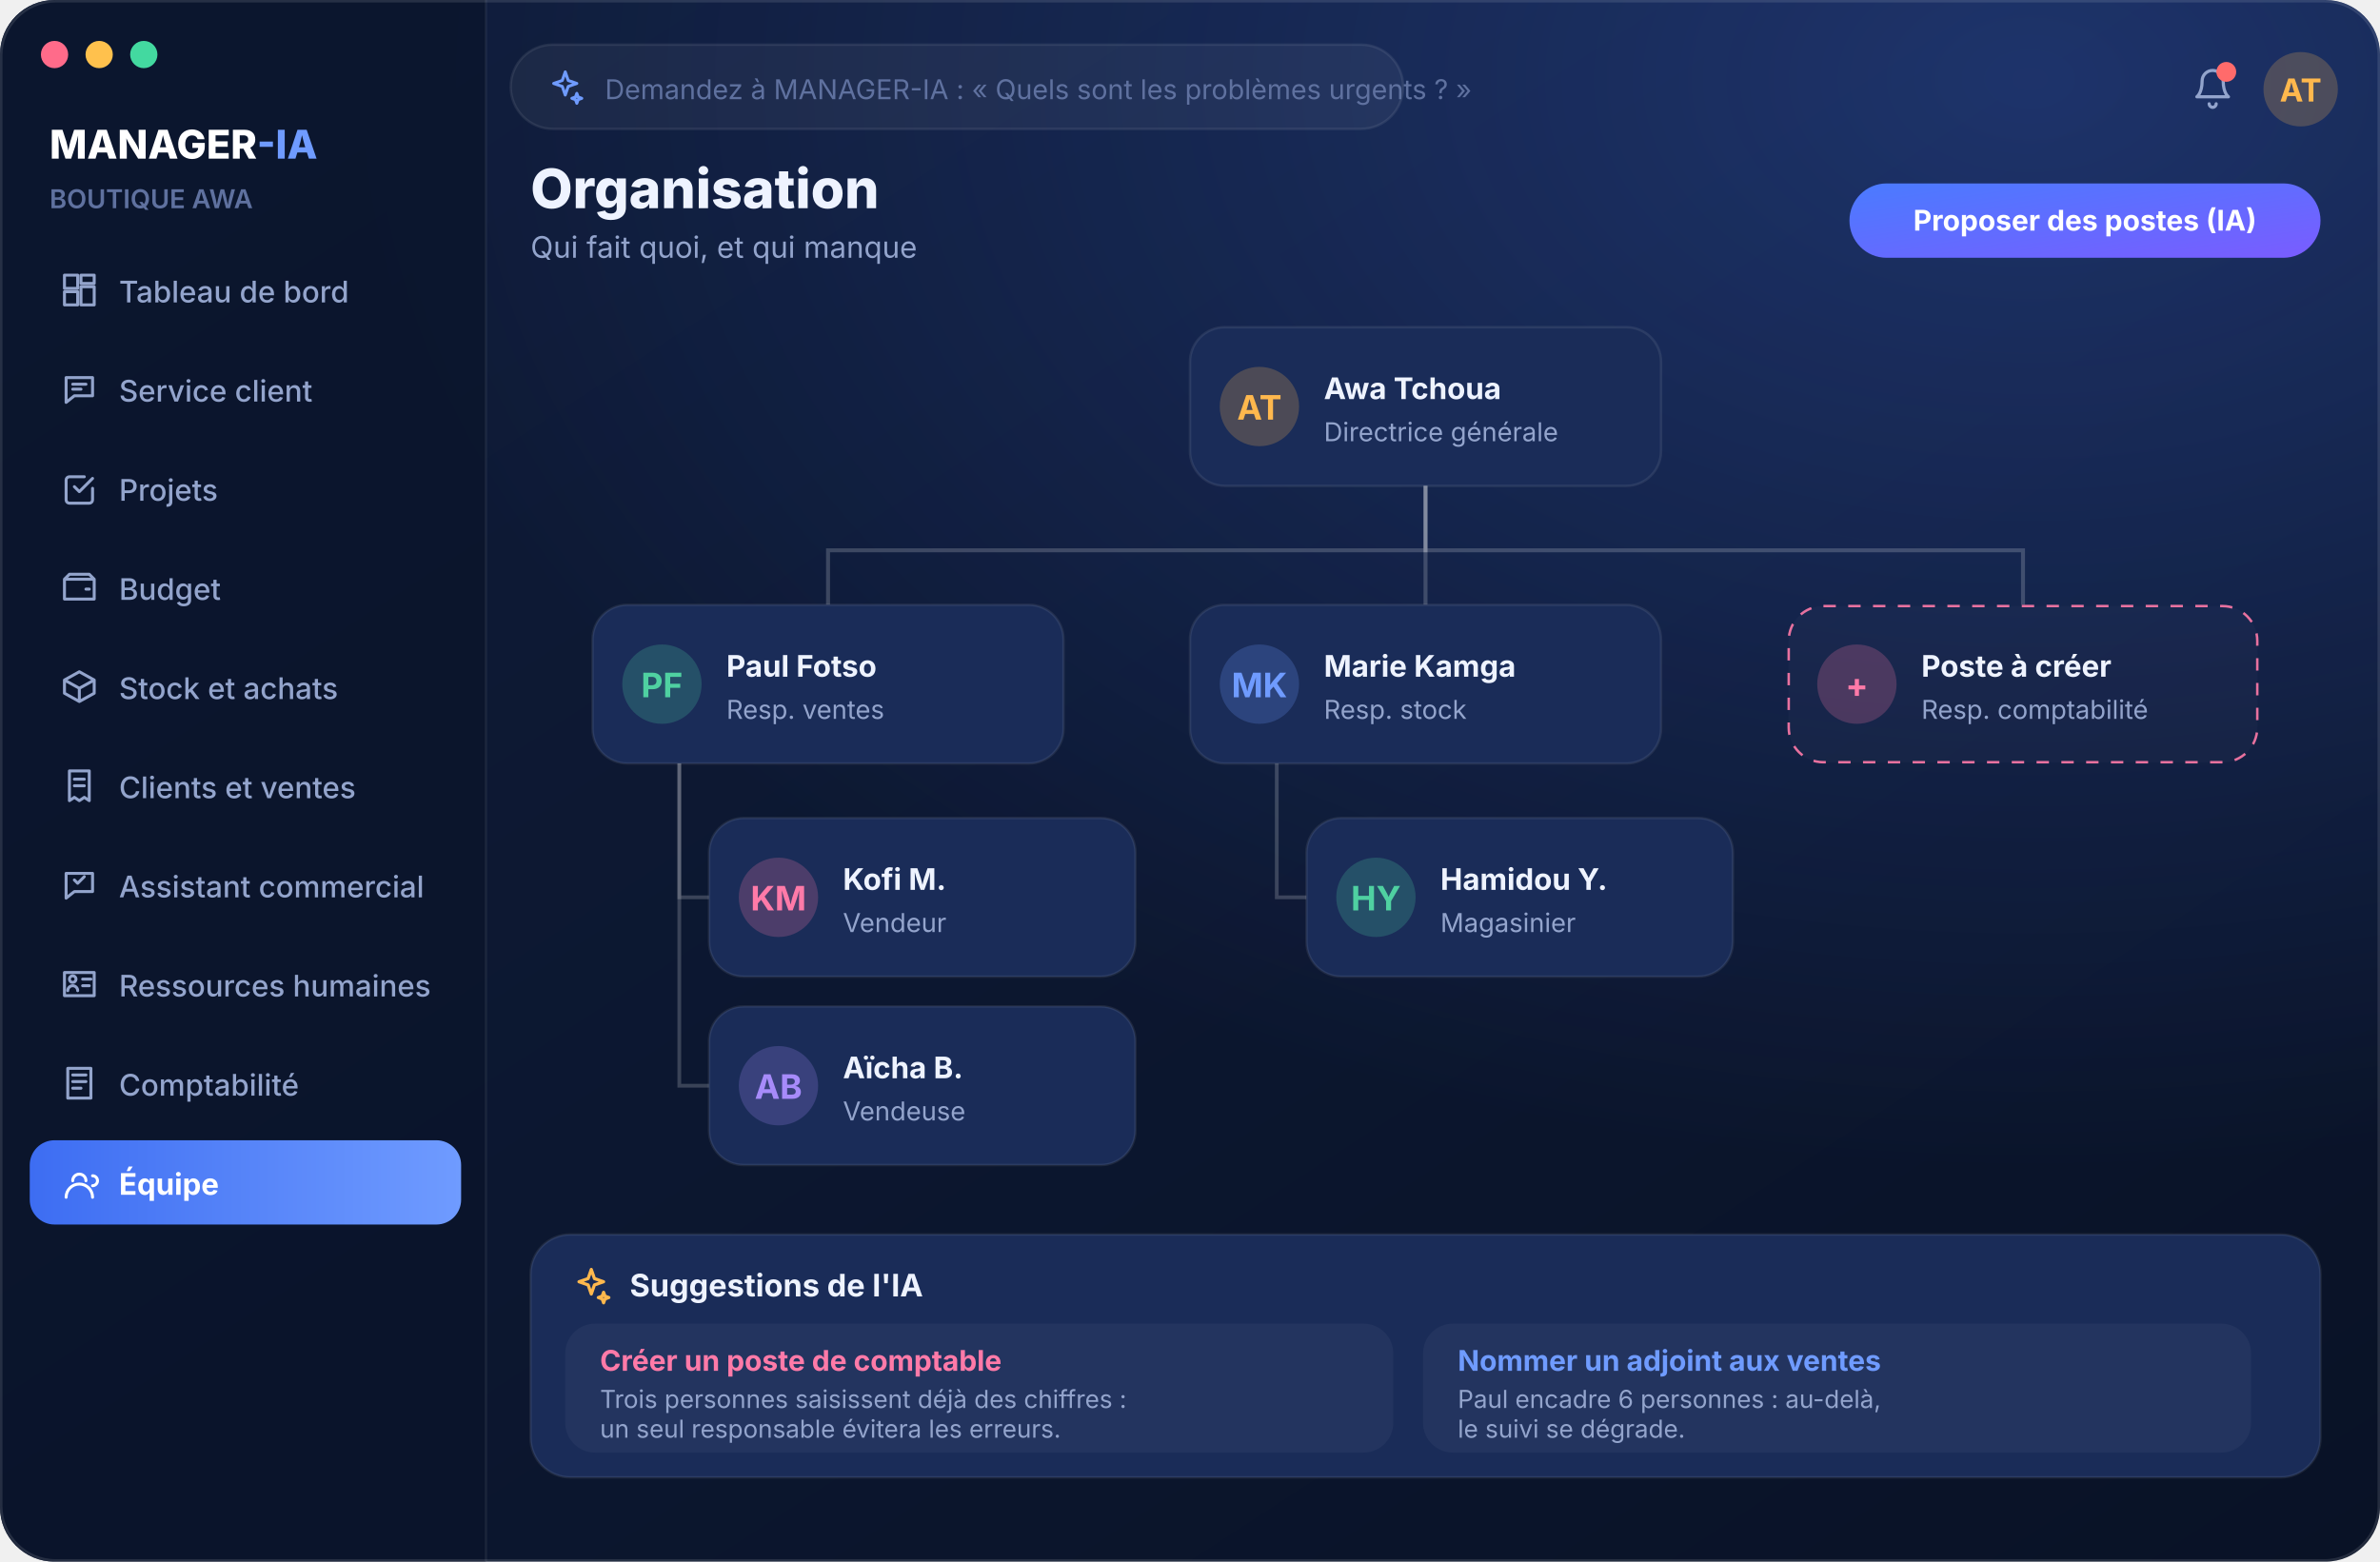
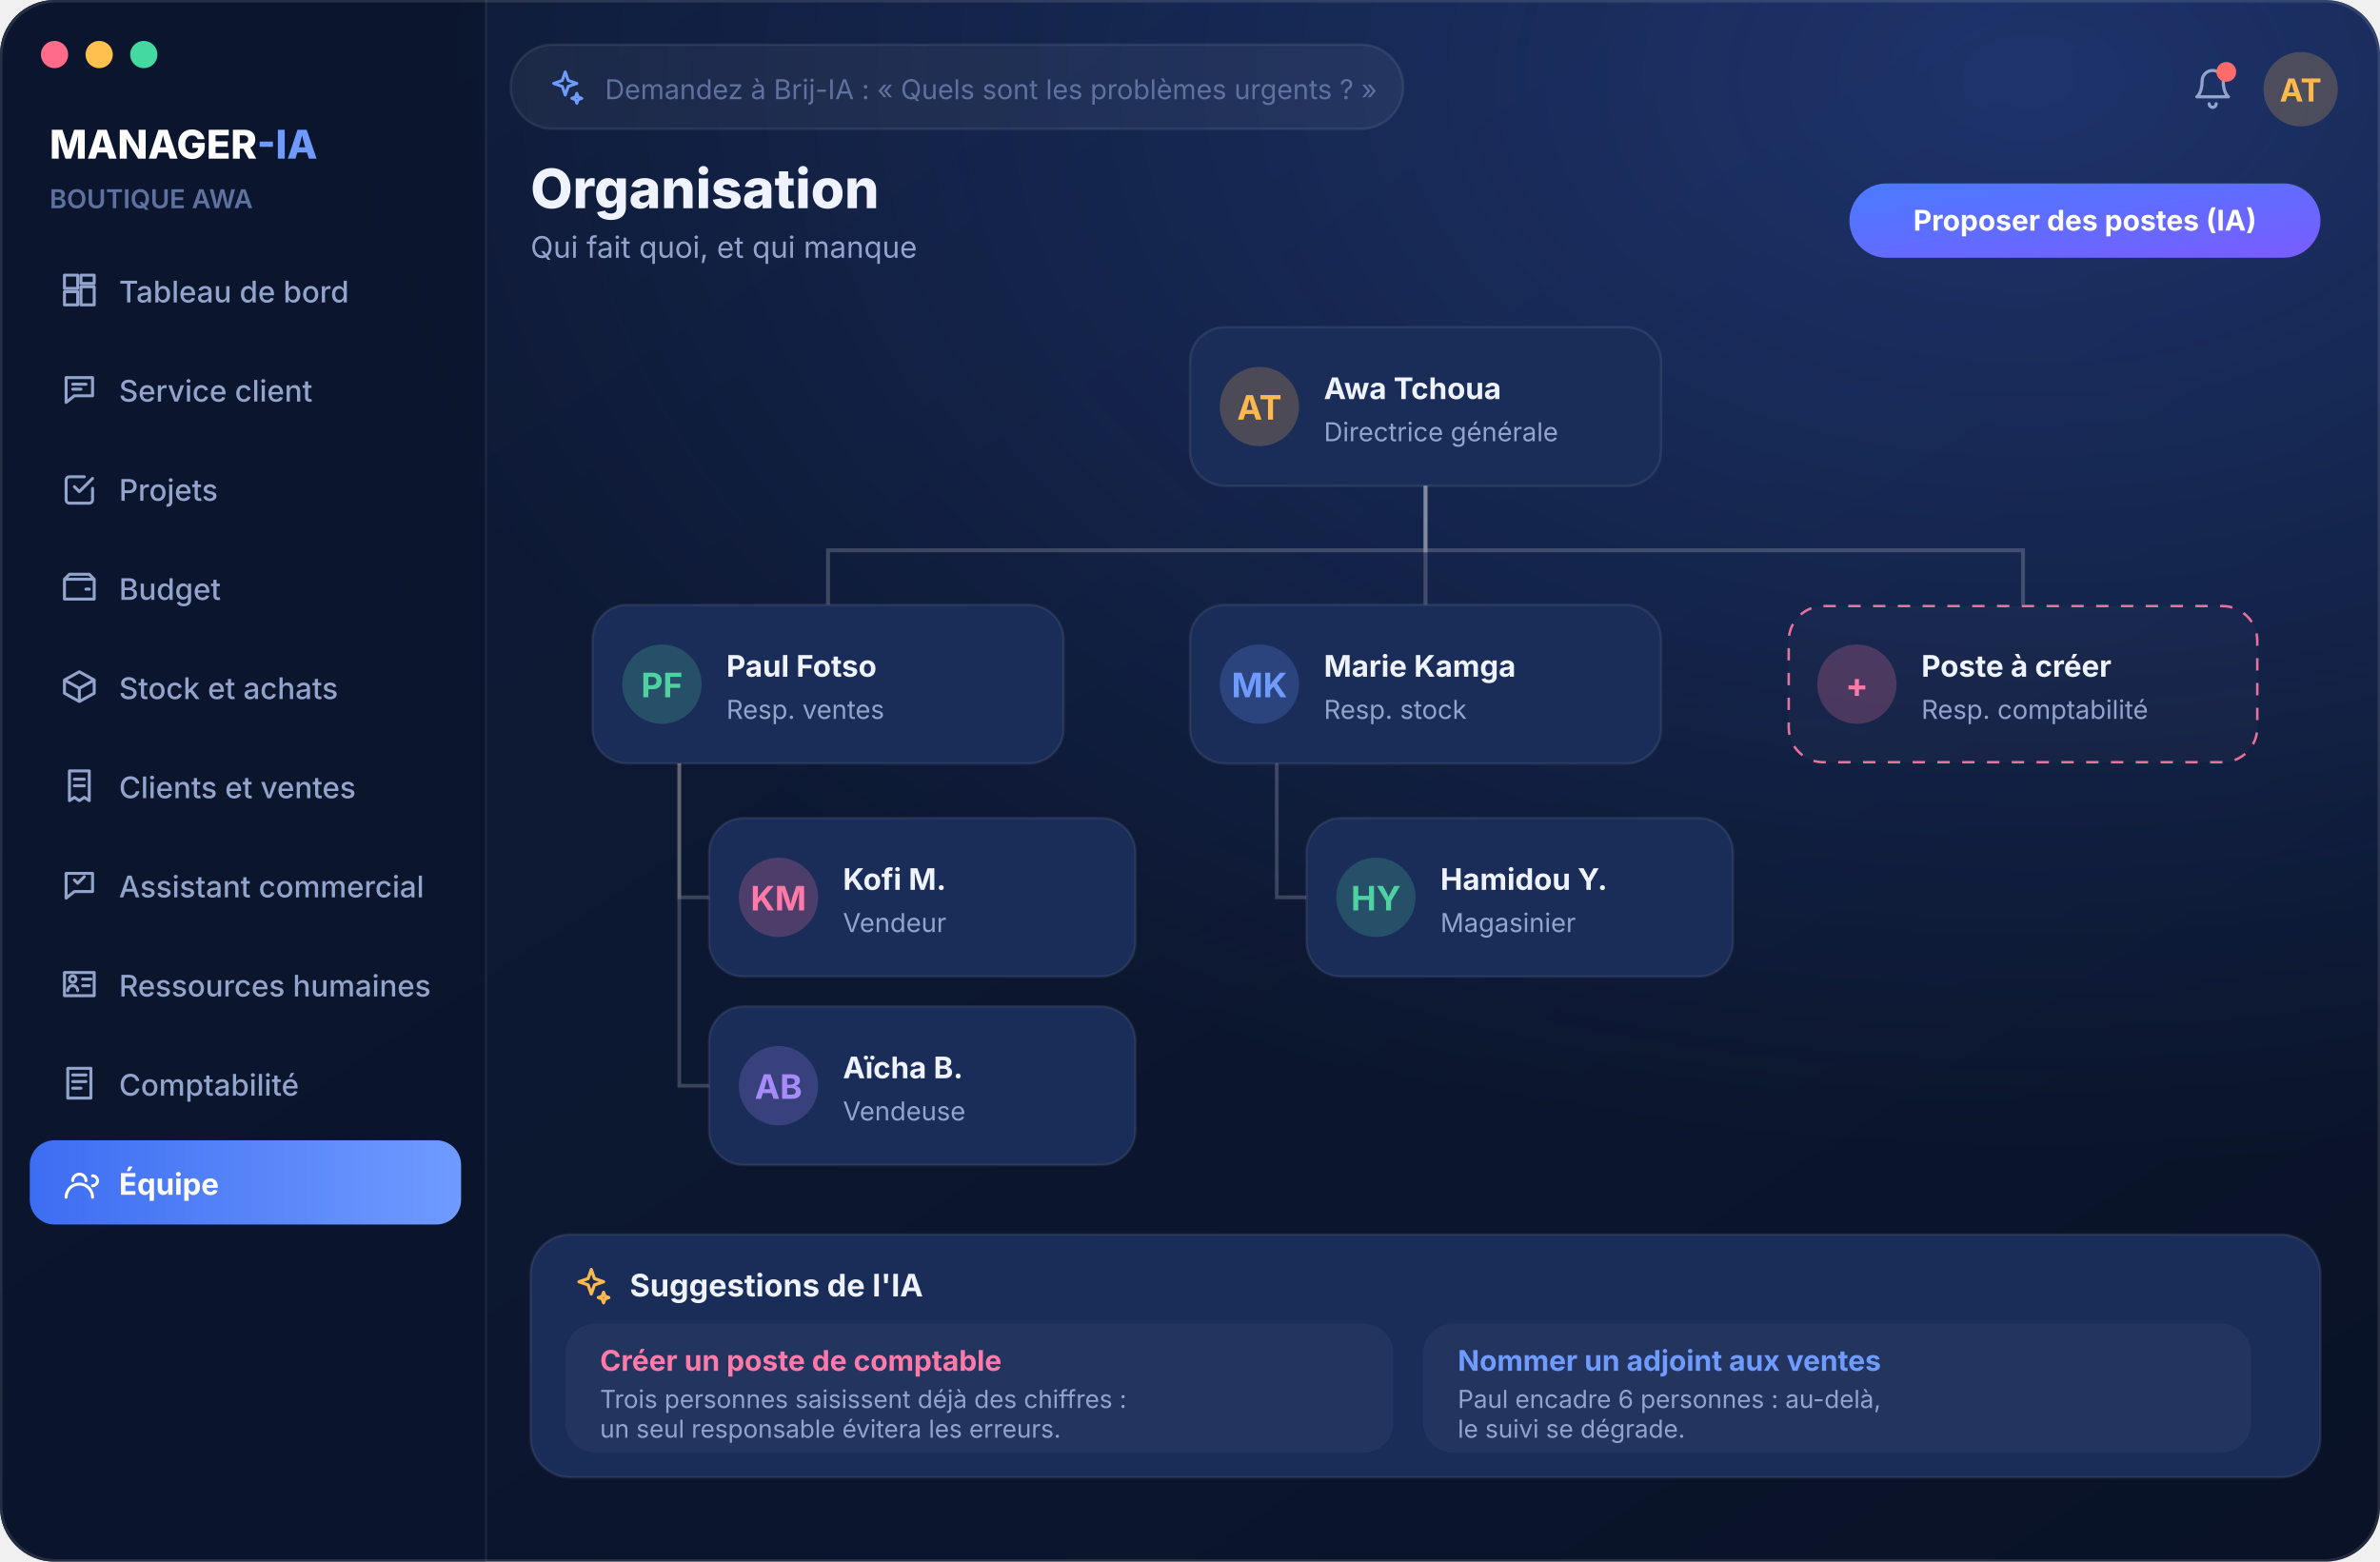
<svg xmlns="http://www.w3.org/2000/svg" viewBox="0 0 960 630" font-family="Inter,'Segoe UI',system-ui,-apple-system,Roboto,Arial,sans-serif" role="img">
  <defs>
    <linearGradient id="gBg" x1="0" y1="0" x2="1" y2="1">
      <stop offset="0" stop-color="#0f1c3a" />
      <stop offset="1" stop-color="#091226" />
    </linearGradient>
    <linearGradient id="gSide" x1="0" y1="0" x2="1" y2="0">
      <stop offset="0" stop-color="#3d6df2" />
      <stop offset="1" stop-color="#6f9bff" />
    </linearGradient>
    <linearGradient id="gBtn" x1="0" y1="0" x2="1" y2="1">
      <stop offset="0" stop-color="#4a7bff" />
      <stop offset="1" stop-color="#7a5cff" />
    </linearGradient>
    <linearGradient id="g1" x1="0" y1="0" x2="0" y2="1">
      <stop offset="0" stop-color="#4fd1a1" stop-opacity=".38" />
      <stop offset="1" stop-color="#4fd1a1" stop-opacity="0" />
    </linearGradient>
    <linearGradient id="g2" x1="0" y1="0" x2="0" y2="1">
      <stop offset="0" stop-color="#6f9bff" stop-opacity=".4" />
      <stop offset="1" stop-color="#6f9bff" stop-opacity="0" />
    </linearGradient>
    <radialGradient id="gGlow" cx=".85" cy=".05" r=".7">
      <stop offset="0" stop-color="#4a7bff" stop-opacity=".28" />
      <stop offset="1" stop-color="#4a7bff" stop-opacity="0" />
    </radialGradient>
    <clipPath id="win">
      <rect x="0" y="0" width="960" height="630" rx="22" />
    </clipPath>
  </defs>
  <g clip-path="url(#win)">
    <rect width="960" height="630" fill="url(#gBg)" />
    <rect width="960" height="630" fill="url(#gGlow)" />
    <rect x="0" y="0" width="196" height="630" fill="#0a1329" opacity=".72" />
    <line x1="196" y1="0" x2="196" y2="630" stroke="#ffffff10" />
    <circle cx="22" cy="22" r="5.5" fill="#ff6b8a" />
    <circle cx="40" cy="22" r="5.5" fill="#ffc14d" />
    <circle cx="58" cy="22" r="5.5" fill="#43d9a0" />
    <text x="20" y="64" font-size="16" font-weight="800" fill="#fff">MANAGER<tspan fill="#6f9bff">-IA</tspan>
    </text>
    <text x="20" y="84" font-size="10.5" fill="#5f719f" font-weight="600">BOUTIQUE AWA</text>
    <path d="M3 3h8v8H3zM13 3h8v5h-8zM13 10h8v11h-8zM3 13h8v8H3z" transform="translate(24 109) scale(0.6666667)" fill="none" stroke="#93a4cc" stroke-width="1.8" stroke-linecap="round" stroke-linejoin="round" />
    <text x="48" y="122" font-size="12" font-weight="500" fill="#93a4cc" text-anchor="start">Tableau de bord</text>
    <path d="M4 5h16v11H9l-5 4zM8 9h8M8 12h5" transform="translate(24 149) scale(0.6666667)" fill="none" stroke="#93a4cc" stroke-width="1.8" stroke-linecap="round" stroke-linejoin="round" />
    <text x="48" y="162" font-size="12" font-weight="500" fill="#93a4cc" text-anchor="start">Service client</text>
    <path d="M9 11l3 3 8-8M20 12v7a2 2 0 01-2 2H6a2 2 0 01-2-2V7a2 2 0 012-2h9" transform="translate(24 189) scale(0.6666667)" fill="none" stroke="#93a4cc" stroke-width="1.8" stroke-linecap="round" stroke-linejoin="round" />
    <text x="48" y="202" font-size="12" font-weight="500" fill="#93a4cc" text-anchor="start">Projets</text>
    <path d="M3 7h18v12H3zM3 7l3-3h12l3 3M16 13h2" transform="translate(24 229) scale(0.6666667)" fill="none" stroke="#93a4cc" stroke-width="1.8" stroke-linecap="round" stroke-linejoin="round" />
    <text x="48" y="242" font-size="12" font-weight="500" fill="#93a4cc" text-anchor="start">Budget</text>
    <path d="M21 8l-9-5-9 5v8l9 5 9-5zM3 8l9 5 9-5M12 13v8" transform="translate(24 269) scale(0.6666667)" fill="none" stroke="#93a4cc" stroke-width="1.8" stroke-linecap="round" stroke-linejoin="round" />
    <text x="48" y="282" font-size="12" font-weight="500" fill="#93a4cc" text-anchor="start">Stock et achats</text>
    <path d="M6 3h12v18l-3-2-3 2-3-2-3 2zM9 8h6M9 12h6" transform="translate(24 309) scale(0.6666667)" fill="none" stroke="#93a4cc" stroke-width="1.8" stroke-linecap="round" stroke-linejoin="round" />
    <text x="48" y="322" font-size="12" font-weight="500" fill="#93a4cc" text-anchor="start">Clients et ventes</text>
    <path d="M4 5h16v11H9l-5 4zM9 9l2 2 4-4" transform="translate(24 349) scale(0.6666667)" fill="none" stroke="#93a4cc" stroke-width="1.8" stroke-linecap="round" stroke-linejoin="round" />
    <text x="48" y="362" font-size="12" font-weight="500" fill="#93a4cc" text-anchor="start">Assistant commercial</text>
    <path d="M3 5h18v14H3zM8 11a2 2 0 100-4 2 2 0 000 4zM5 16a3 3 0 016 0M14 9h5M14 13h4" transform="translate(24 389) scale(0.6666667)" fill="none" stroke="#93a4cc" stroke-width="1.8" stroke-linecap="round" stroke-linejoin="round" />
    <text x="48" y="402" font-size="12" font-weight="500" fill="#93a4cc" text-anchor="start">Ressources humaines</text>
    <path d="M5 3h14v18H5zM8 7h8M8 11h8M8 15h5" transform="translate(24 429) scale(0.6666667)" fill="none" stroke="#93a4cc" stroke-width="1.8" stroke-linecap="round" stroke-linejoin="round" />
    <text x="48" y="442" font-size="12" font-weight="500" fill="#93a4cc" text-anchor="start">Comptabilité</text>
    <rect x="12" y="460" width="174" height="34" rx="10" fill="url(#gSide)" />
    <path d="M16 11a4 4 0 10-8 0M4 21a8 8 0 0116 0M20 8a3 3 0 010 6" transform="translate(24 469) scale(0.6666667)" fill="none" stroke="#ffffff" stroke-width="1.8" stroke-linecap="round" stroke-linejoin="round" />
    <text x="48" y="482" font-size="12" font-weight="700" fill="#ffffff" text-anchor="start">Équipe</text>
    <rect x="206" y="18" width="360" height="34" rx="17" fill="#ffffff0d" stroke="#ffffff14" />
    <path d="M12 3l1.8 5.2L19 10l-5.2 1.8L12 17l-1.8-5.2L5 10l5.2-1.8zM19 16l.8 2.2L22 19l-2.2.8L19 22l-.8-2.2L16 19l2.2-.8z" transform="translate(220 27) scale(0.6666667)" fill="none" stroke="#6f9bff" stroke-width="1.8" stroke-linecap="round" stroke-linejoin="round" />
-     <text x="244" y="40" font-size="11" font-weight="400" fill="#5f719f" text-anchor="start">Demandez à MANAGER-IA : « Quels sont les problèmes urgents ? »</text>
+     <text x="244" y="40" font-size="11" font-weight="400" fill="#5f719f" text-anchor="start">Demandez à Brij-IA : « Quels sont les problèmes urgents ? »</text>
    <path d="M6 8a6 6 0 1112 0c0 7 3 9 3 9H3s3-2 3-9M10 21a2 2 0 004 0" transform="translate(884 27) scale(0.7083333)" fill="none" stroke="#93a4cc" stroke-width="1.8" stroke-linecap="round" stroke-linejoin="round" />
    <circle cx="898" cy="29" r="4" fill="#ff6b6b" />
    <circle cx="928" cy="36" r="15" fill="#ffb84d" opacity=".22" />
    <text x="928" y="40.95" font-size="12.75" font-weight="700" fill="#ffb84d" text-anchor="middle">AT</text>
    <text x="214" y="84" font-size="22" font-weight="800" fill="#eef3ff" text-anchor="start">Organisation</text>
    <text x="214" y="104" font-size="12" font-weight="400" fill="#93a4cc" text-anchor="start">Qui fait quoi, et qui manque</text>
    <rect x="746" y="74" width="190" height="30" rx="15.0" fill="url(#gBtn)" />
    <text x="841.0" y="93.025" font-size="11.5" font-weight="700" fill="#fff" text-anchor="middle">Proposer des postes (IA)</text>
    <rect x="480.0" y="132" width="190" height="64" rx="14" fill="#1a2c58" stroke="#ffffff14" />
    <circle cx="508.0" cy="164" r="16" fill="#ffb84d" opacity=".22" />
    <text x="508.0" y="169.28" font-size="13.6" font-weight="700" fill="#ffb84d" text-anchor="middle">AT</text>
    <text x="534.0" y="161" font-size="12" font-weight="700" fill="#eef3ff" text-anchor="start">Awa Tchoua</text>
    <text x="534.0" y="178" font-size="10.5" font-weight="400" fill="#93a4cc" text-anchor="start">Directrice générale</text>
    <path d="M575.0 196 V222 H334 V244" fill="none" stroke="#ffffff30" stroke-width="1.6" />
    <path d="M575.0 196 V222 H575.0 V244" fill="none" stroke="#ffffff30" stroke-width="1.6" />
    <path d="M575.0 196 V222 H816 V244" fill="none" stroke="#ffffff30" stroke-width="1.6" />
    <rect x="239.0" y="244" width="190" height="64" rx="14" fill="#1a2c58" stroke="#ffffff14" />
    <circle cx="267.0" cy="276" r="16" fill="#4fd1a1" opacity=".22" />
    <text x="267.0" y="281.28" font-size="13.6" font-weight="700" fill="#4fd1a1" text-anchor="middle">PF</text>
    <text x="293.0" y="273" font-size="12" font-weight="700" fill="#eef3ff" text-anchor="start">Paul Fotso</text>
    <text x="293.0" y="290" font-size="10.5" font-weight="400" fill="#93a4cc" text-anchor="start">Resp. ventes</text>
    <rect x="480.0" y="244" width="190" height="64" rx="14" fill="#1a2c58" stroke="#ffffff14" />
    <circle cx="508.0" cy="276" r="16" fill="#6f9bff" opacity=".22" />
    <text x="508.0" y="281.28" font-size="13.6" font-weight="700" fill="#6f9bff" text-anchor="middle">MK</text>
    <text x="534.0" y="273" font-size="12" font-weight="700" fill="#eef3ff" text-anchor="start">Marie Kamga</text>
    <text x="534.0" y="290" font-size="10.5" font-weight="400" fill="#93a4cc" text-anchor="start">Resp. stock</text>
    <rect x="721.5" y="244.5" width="189" height="63" rx="14" fill="#ffffff06" stroke="#ff7aa8" stroke-dasharray="5 5" opacity=".9" />
    <circle cx="749.0" cy="276" r="16" fill="#ff7aa8" opacity=".22" />
    <text x="749.0" y="281.28" font-size="13.6" font-weight="700" fill="#ff7aa8" text-anchor="middle">+</text>
    <text x="775.0" y="273" font-size="12" font-weight="700" fill="#eef3ff" text-anchor="start">Poste à créer</text>
    <text x="775.0" y="290" font-size="10.5" font-weight="400" fill="#93a4cc" text-anchor="start">Resp. comptabilité</text>
    <path d="M274 308 V362 H286" fill="none" stroke="#ffffff30" stroke-width="1.5" />
    <rect x="286.0" y="330" width="172" height="64" rx="14" fill="#1a2c58" stroke="#ffffff14" />
    <circle cx="314.0" cy="362" r="16" fill="#ff7aa8" opacity=".22" />
    <text x="314.0" y="367.28" font-size="13.6" font-weight="700" fill="#ff7aa8" text-anchor="middle">KM</text>
    <text x="340.0" y="359" font-size="12" font-weight="700" fill="#eef3ff" text-anchor="start">Kofi M.</text>
    <text x="340.0" y="376" font-size="10.5" font-weight="400" fill="#93a4cc" text-anchor="start">Vendeur</text>
    <path d="M274 308 V438 H286" fill="none" stroke="#ffffff30" stroke-width="1.5" />
    <rect x="286.0" y="406" width="172" height="64" rx="14" fill="#1a2c58" stroke="#ffffff14" />
    <circle cx="314.0" cy="438" r="16" fill="#a78bfa" opacity=".22" />
    <text x="314.0" y="443.28" font-size="13.6" font-weight="700" fill="#a78bfa" text-anchor="middle">AB</text>
    <text x="340.0" y="435" font-size="12" font-weight="700" fill="#eef3ff" text-anchor="start">Aïcha B.</text>
    <text x="340.0" y="452" font-size="10.5" font-weight="400" fill="#93a4cc" text-anchor="start">Vendeuse</text>
    <path d="M515.0 308 V362 H527.0" fill="none" stroke="#ffffff30" stroke-width="1.5" />
    <rect x="527.0" y="330" width="172" height="64" rx="14" fill="#1a2c58" stroke="#ffffff14" />
    <circle cx="555.0" cy="362" r="16" fill="#4fd1a1" opacity=".22" />
    <text x="555.0" y="367.28" font-size="13.6" font-weight="700" fill="#4fd1a1" text-anchor="middle">HY</text>
    <text x="581.0" y="359" font-size="12" font-weight="700" fill="#eef3ff" text-anchor="start">Hamidou Y.</text>
    <text x="581.0" y="376" font-size="10.5" font-weight="400" fill="#93a4cc" text-anchor="start">Magasinier</text>
    <rect x="214" y="498" width="722" height="98" rx="16" fill="#1a2c58" stroke="#ffffff14" />
    <path d="M12 3l1.8 5.2L19 10l-5.2 1.8L12 17l-1.8-5.2L5 10l5.2-1.8zM19 16l.8 2.2L22 19l-2.2.8L19 22l-.8-2.2L16 19l2.2-.8z" transform="translate(230 510) scale(0.7083333)" fill="none" stroke="#ffb84d" stroke-width="1.8" stroke-linecap="round" stroke-linejoin="round" />
    <text x="254" y="523" font-size="12.5" font-weight="700" fill="#eef3ff" text-anchor="start">Suggestions de l'IA</text>
    <rect x="228" y="534" width="334" height="52" rx="12" fill="#ffffff0a" />
    <text x="242" y="553" font-size="11.5" font-weight="700" fill="#ff7aa8" text-anchor="start">Créer un poste de comptable</text>
    <text x="242" y="568" font-size="10" font-weight="400" fill="#93a4cc" text-anchor="start">Trois personnes saisissent déjà des chiffres :</text>
    <text x="242" y="580" font-size="10" font-weight="400" fill="#93a4cc" text-anchor="start">un seul responsable évitera les erreurs.</text>
    <rect x="574" y="534" width="334" height="52" rx="12" fill="#ffffff0a" />
    <text x="588" y="553" font-size="11.5" font-weight="700" fill="#6f9bff" text-anchor="start">Nommer un adjoint aux ventes</text>
    <text x="588" y="568" font-size="10" font-weight="400" fill="#93a4cc" text-anchor="start">Paul encadre 6 personnes : au-delà,</text>
    <text x="588" y="580" font-size="10" font-weight="400" fill="#93a4cc" text-anchor="start">le suivi se dégrade.</text>
  </g>
  <rect x=".5" y=".5" width="959" height="629" rx="22" fill="none" stroke="#ffffff1c" />
</svg>
